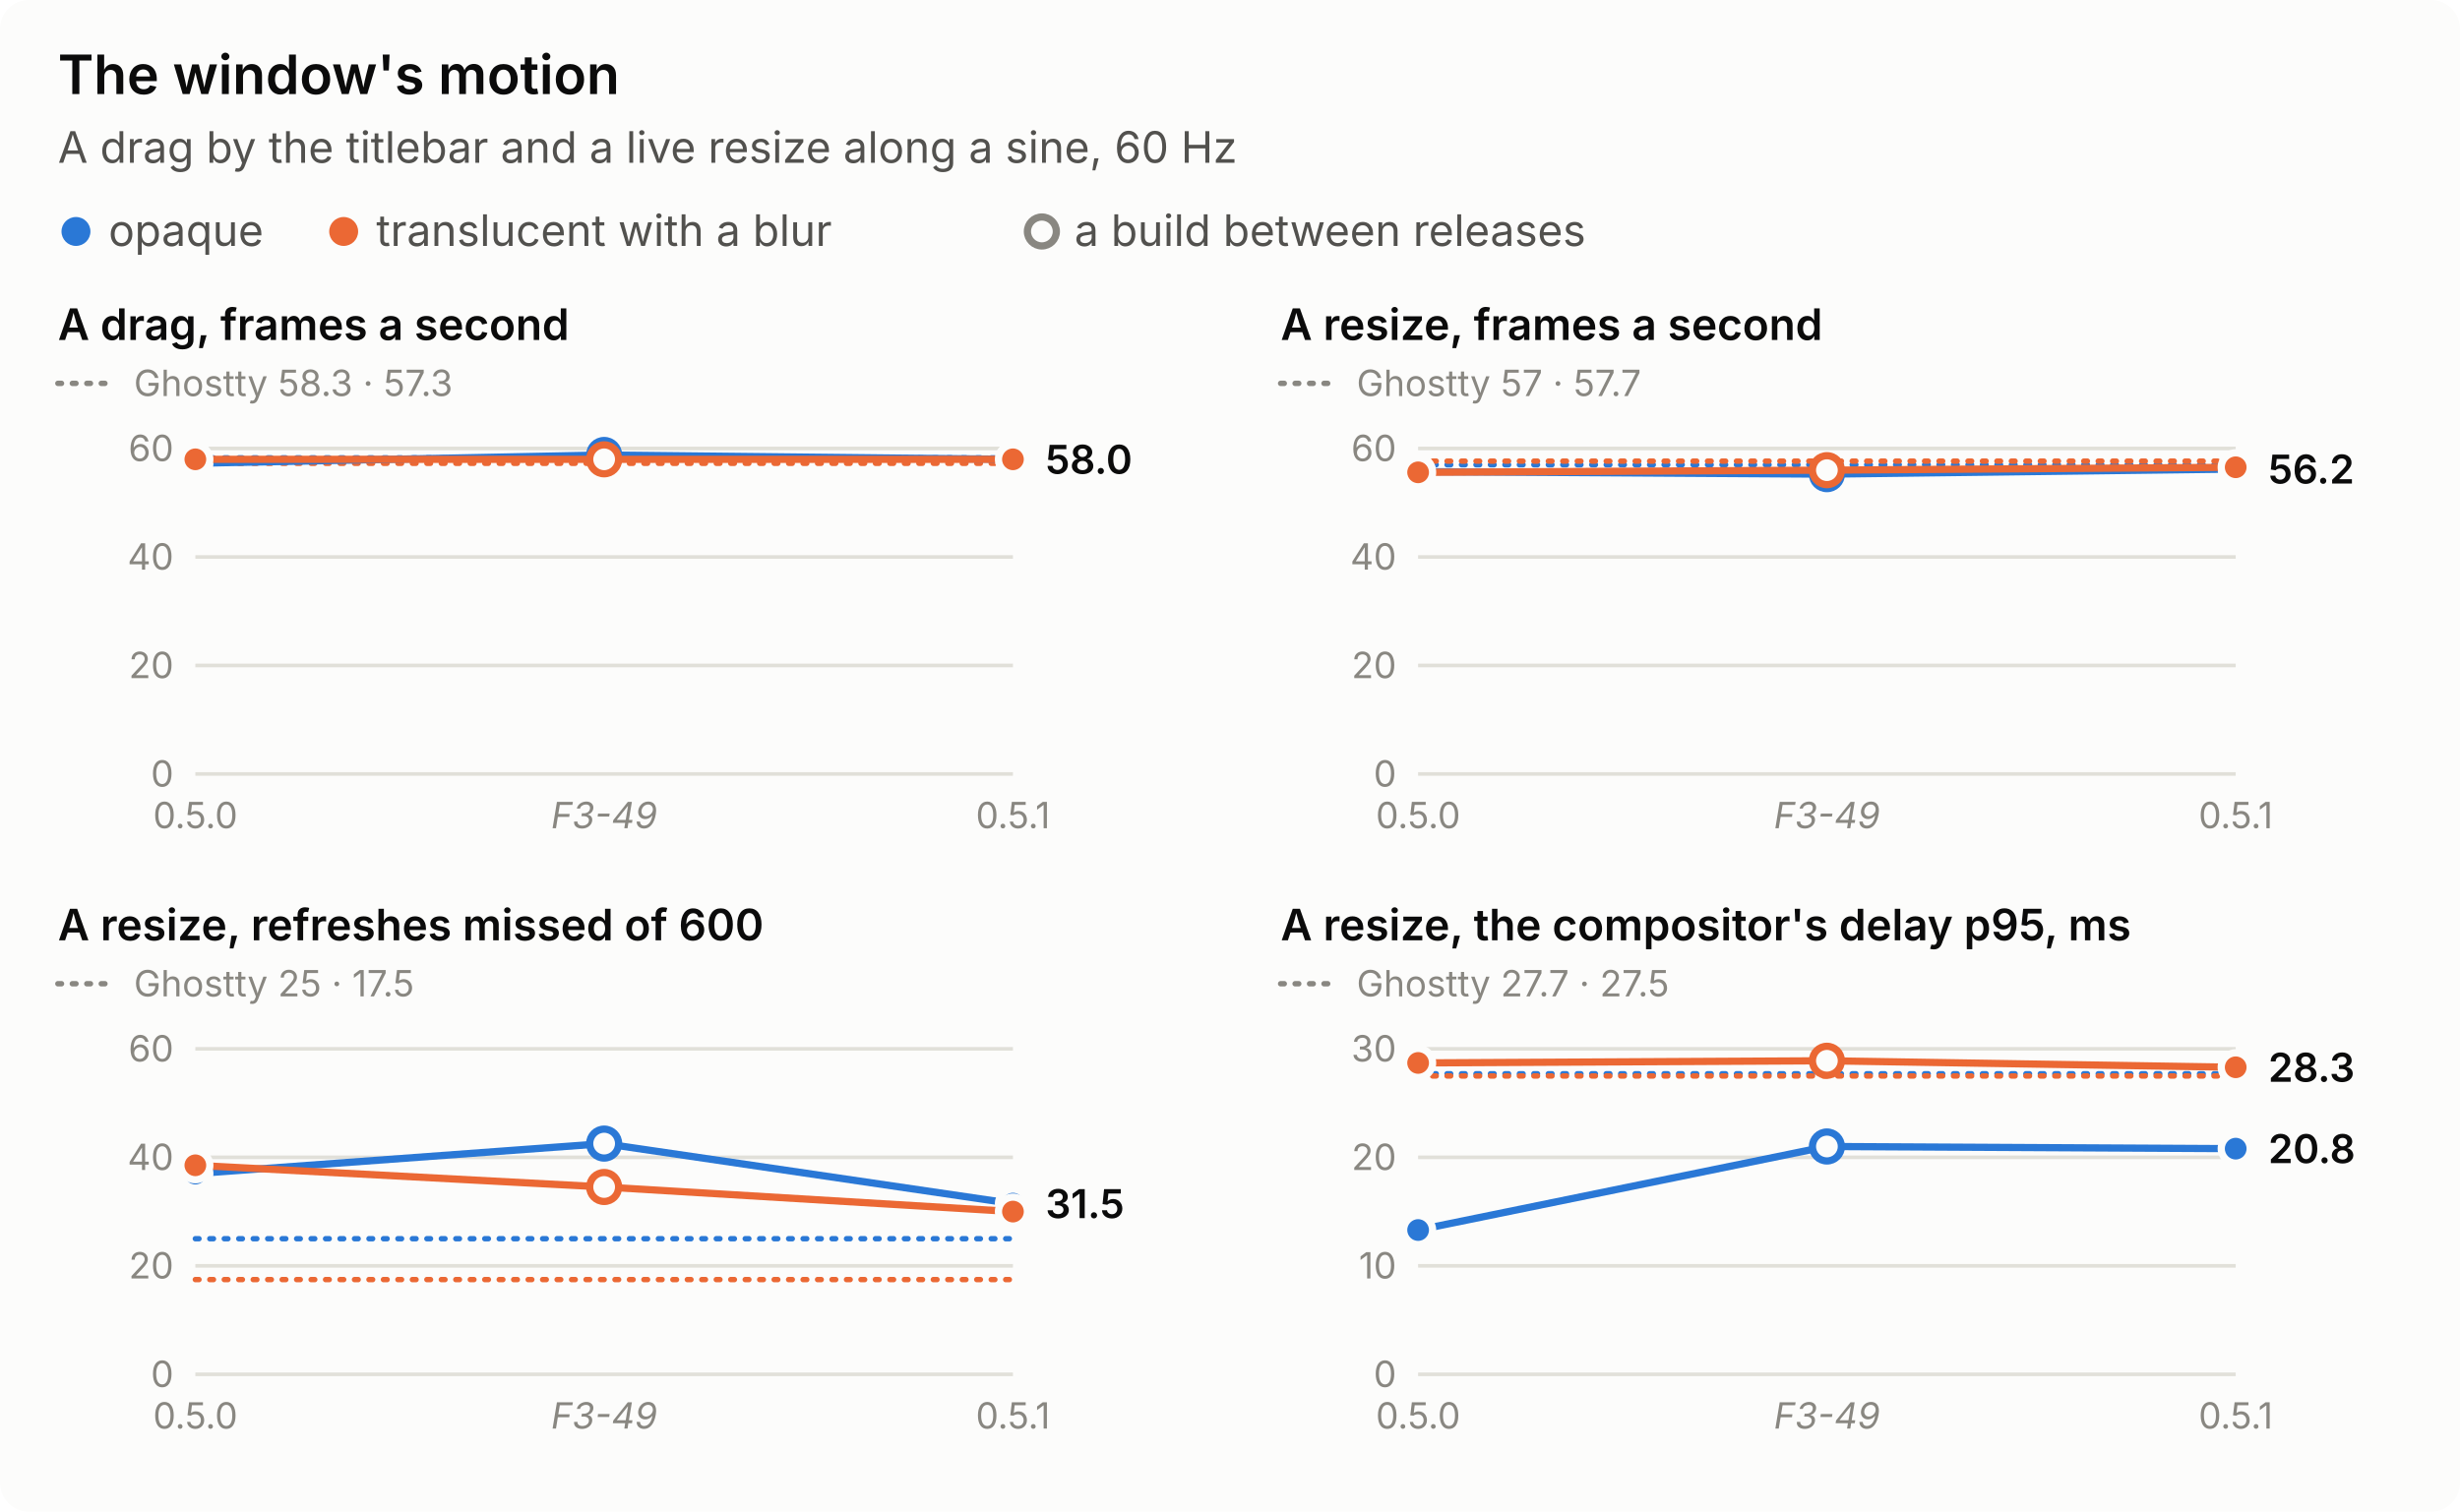
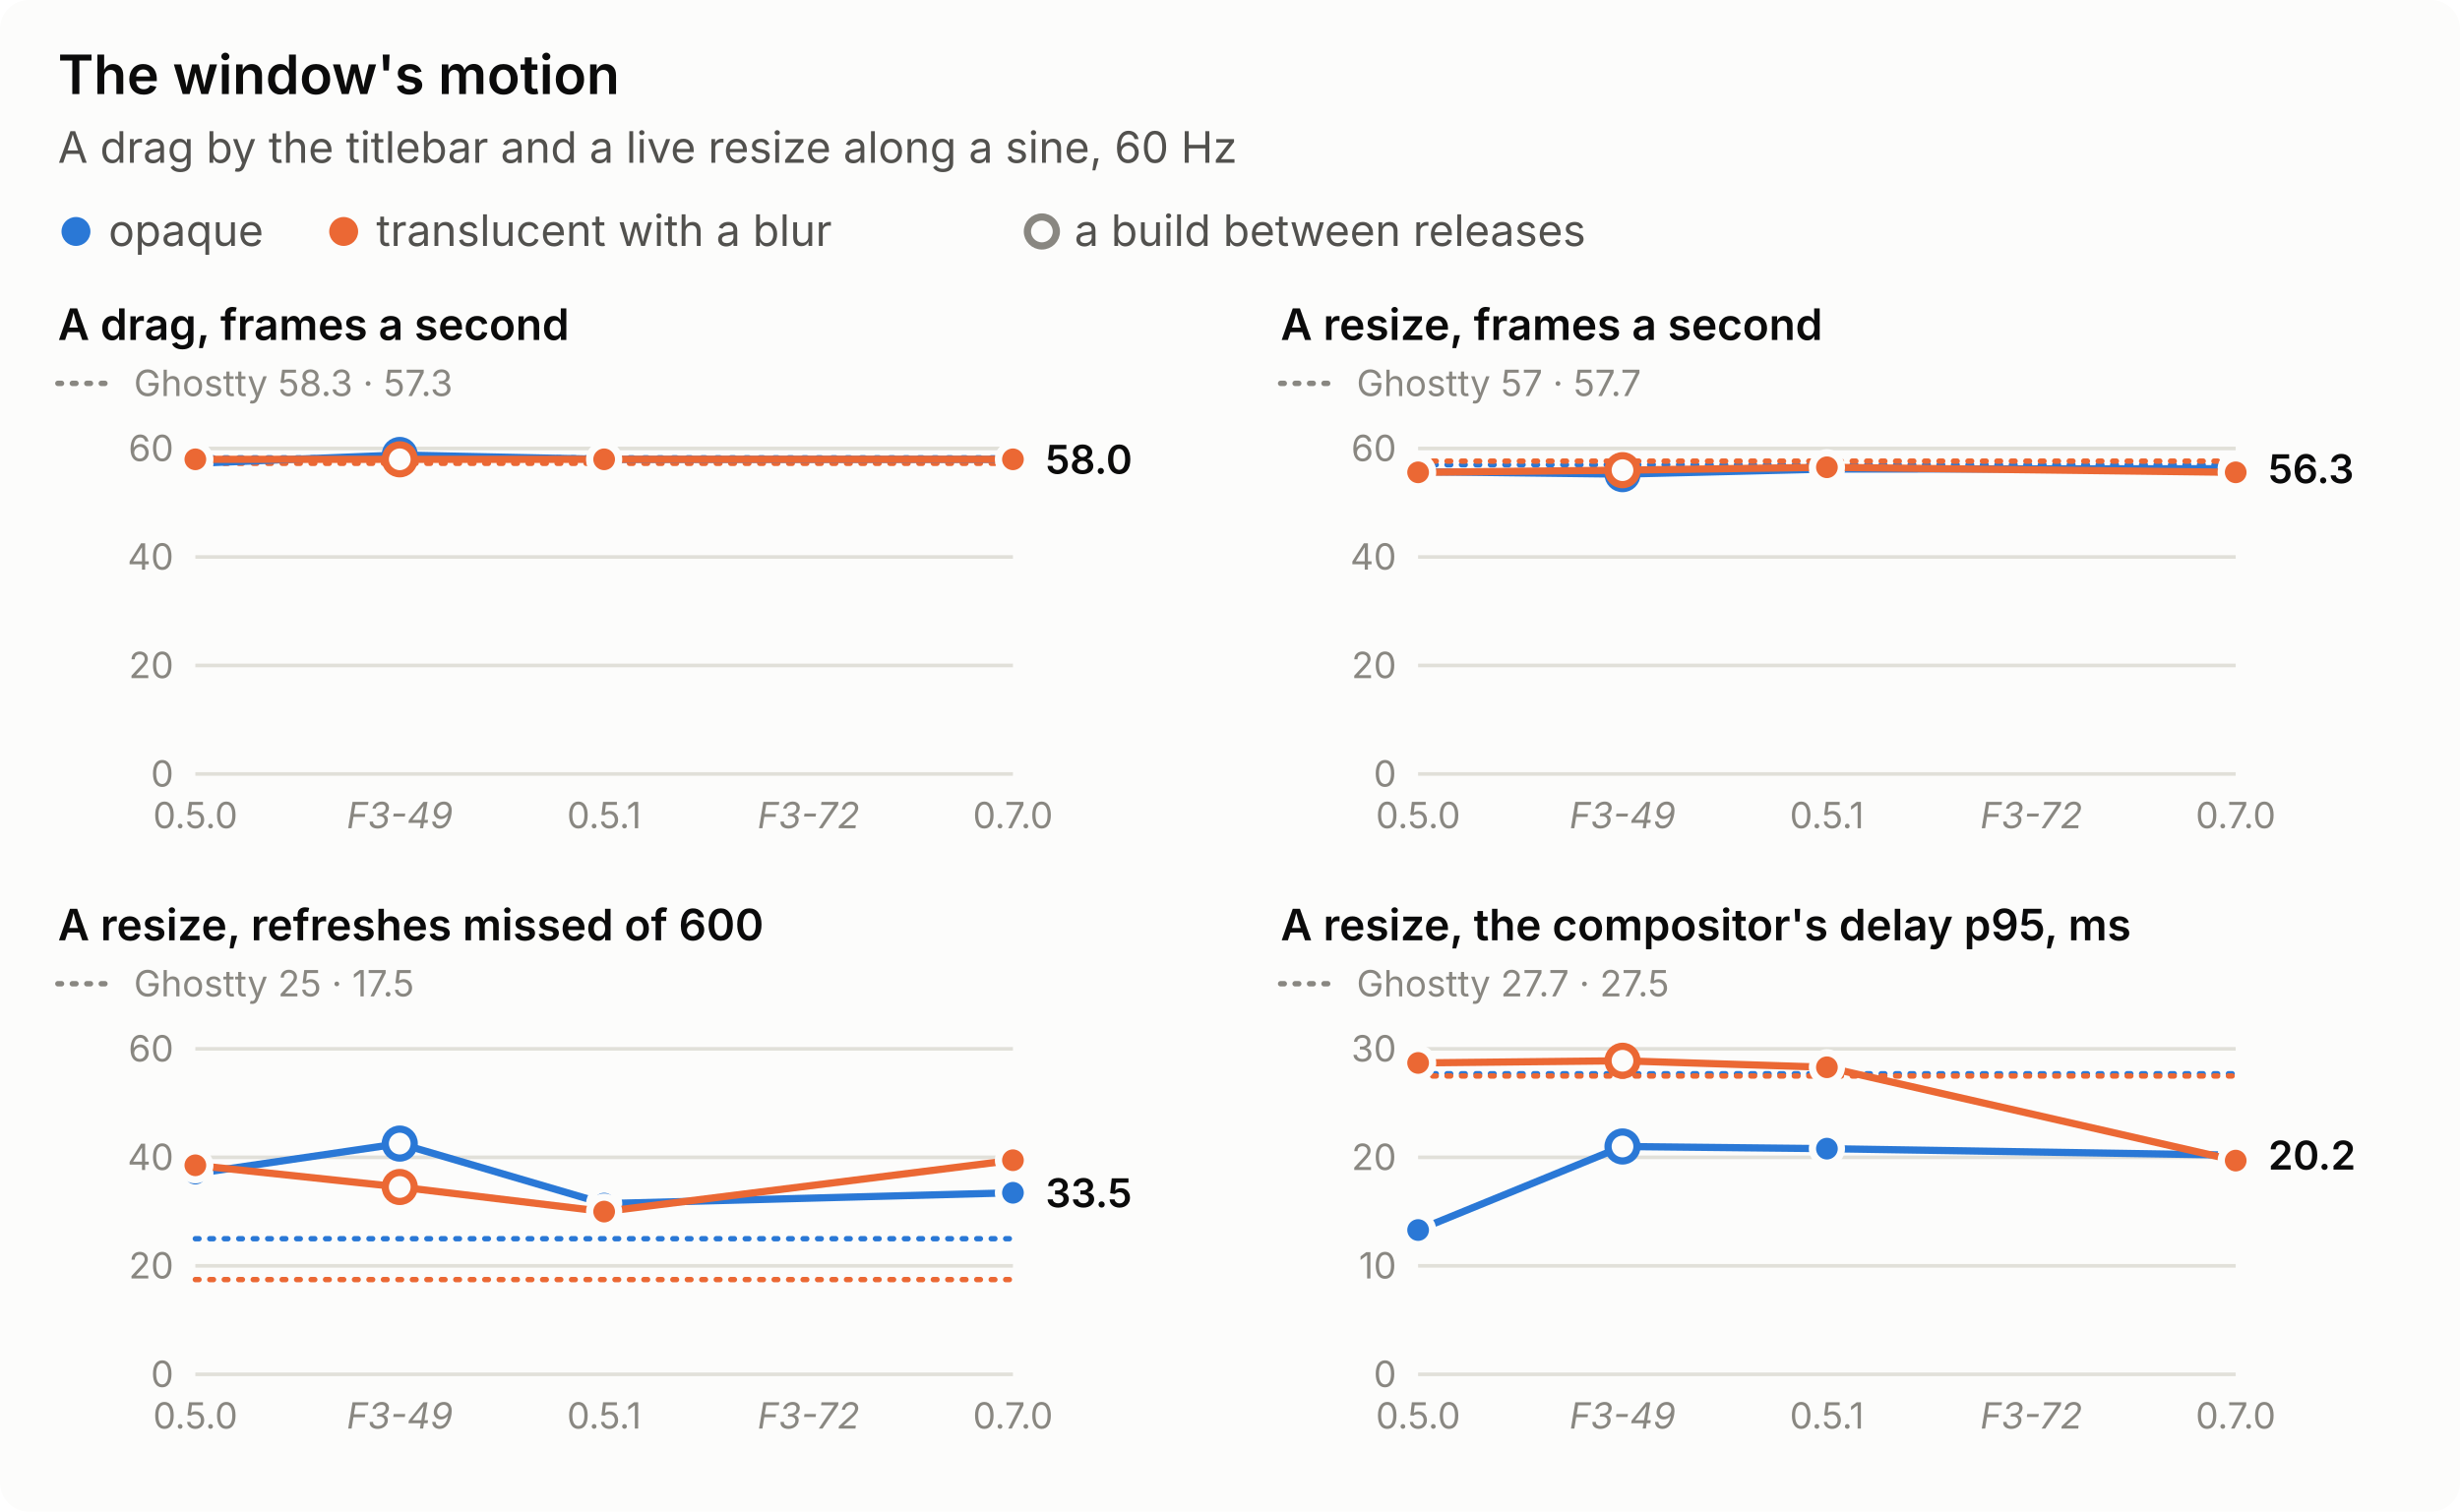
<svg xmlns="http://www.w3.org/2000/svg" width="680" height="418" viewBox="0 0 680 418" role="img" aria-label="The window's motion">
  <style>
  .surface { fill: #fcfcfb; }
  .primary { fill: #0b0b0b; }
  .secondary { fill: #52514e; }
  .muted { fill: #898781; }
  .grid { stroke: #e1e0d9; }
  .base { stroke: #c3c2b7; }
  .accent { fill: #2a78d6; }
  .context { fill: #898781; }
  .accent-line { stroke: #2a78d6; }
  .context-line { stroke: #898781; }
  .second { fill: #eb6834; }
  .second-line { stroke: #eb6834; }
  .ring { stroke: #fcfcfb; }
  .budget { stroke: #52514e; }
  text { font-family: system-ui, -apple-system, "Segoe UI", sans-serif; }
  .tick { font-variant-numeric: tabular-nums; }
  @media (prefers-color-scheme: dark) {
    .surface { fill: #1a1a19; }
    .primary { fill: #f0efec; }
    .secondary { fill: #c3c2b7; }
    .muted { fill: #898781; }
    .grid { stroke: #2c2c2a; }
    .base { stroke: #383835; }
    .accent { fill: #3987e5; }
    .context { fill: #6f6e69; }
    .accent-line { stroke: #3987e5; }
    .context-line { stroke: #6f6e69; }
    .second { fill: #d95926; }
    .second-line { stroke: #d95926; }
    .ring { stroke: #1a1a19; }
    .budget { stroke: #c3c2b7; }
  }
</style>
  <rect class="surface" width="680" height="418" rx="8" />
  <text class="primary" x="16" y="26" font-size="15" font-weight="600">The window's motion</text>
  <text class="secondary" x="16" y="45" font-size="12">A drag by the titlebar and a live resize along a sine, 60 Hz</text>
  <circle class="accent" cx="21" cy="64" r="4" />
  <text class="secondary" x="30" y="68" font-size="12">opaque</text>
  <circle class="second" cx="95" cy="64" r="4" />
  <text class="secondary" x="104" y="68" font-size="12">translucent with a blur</text>
  <circle class="surface context-line" cx="288" cy="64" r="4" stroke-width="2" />
  <text class="secondary" x="297" y="68" font-size="12">a build between releases</text>
  <text class="primary" x="16.0" y="94" font-size="12" font-weight="600">A drag, frames a second</text>
  <line class="grid" x1="54.0" y1="214.0" x2="280.0" y2="214.0" stroke-width="1" />
  <text class="muted tick" x="48.0" y="217.5" font-size="10" text-anchor="end">0</text>
  <line class="grid" x1="54.0" y1="184.0" x2="280.0" y2="184.0" stroke-width="1" />
  <text class="muted tick" x="48.0" y="187.5" font-size="10" text-anchor="end">20</text>
  <line class="grid" x1="54.0" y1="154.0" x2="280.0" y2="154.0" stroke-width="1" />
  <text class="muted tick" x="48.0" y="157.5" font-size="10" text-anchor="end">40</text>
  <line class="grid" x1="54.0" y1="124.0" x2="280.0" y2="124.0" stroke-width="1" />
  <text class="muted tick" x="48.0" y="127.5" font-size="10" text-anchor="end">60</text>
  <text class="muted" x="54.0" y="229.0" font-size="10" text-anchor="middle">0.5.0</text>
-   <text class="muted" x="167.0" y="229.0" font-size="10" text-anchor="middle" font-style="italic">F3-49</text>
-   <text class="muted" x="280.0" y="229.0" font-size="10" text-anchor="middle">0.5.1</text>
+   <text class="muted" x="110.5" y="229.0" font-size="10" text-anchor="middle" font-style="italic">F3-49</text>
+   <text class="muted" x="167.0" y="229.0" font-size="10" text-anchor="middle">0.5.1</text>
+   <text class="muted" x="223.5" y="229.0" font-size="10" text-anchor="middle" font-style="italic">F3-72</text>
+   <text class="muted" x="280.0" y="229.0" font-size="10" text-anchor="middle">0.7.0</text>
  <line class="accent-line" x1="54.0" y1="126.6" x2="280.0" y2="126.6" stroke-width="1.5" stroke-dasharray="1 3" stroke-linecap="round" />
  <line class="second-line" x1="54.0" y1="128.1" x2="280.0" y2="128.1" stroke-width="1.5" stroke-dasharray="1 3" stroke-linecap="round" />
  <line class="context-line" x1="16.0" y1="106.0" x2="31.0" y2="106.0" stroke-width="1.5" stroke-dasharray="1 3" stroke-linecap="round" />
  <text class="muted" x="37.0" y="109.5" font-size="10">Ghostty 58.3 · 57.3</text>
-   <line class="accent-line" x1="54.0" y1="128.1" x2="167.0" y2="125.8" stroke-width="2" stroke-linecap="round" />
-   <line class="accent-line" x1="167.0" y1="125.8" x2="280.0" y2="127.0" stroke-width="2" stroke-linecap="round" />
+   <line class="accent-line" x1="54.0" y1="128.1" x2="110.5" y2="125.8" stroke-width="2" stroke-linecap="round" />
+   <line class="accent-line" x1="110.5" y1="125.8" x2="167.0" y2="127.0" stroke-width="2" stroke-linecap="round" />
+   <line class="accent-line" x1="167.0" y1="127.0" x2="280.0" y2="127.0" stroke-width="2" stroke-linecap="round" />
  <circle class="accent ring" cx="54.0" cy="128.1" r="4" stroke-width="2" />
-   <circle class="surface accent-line" cx="167.0" cy="125.8" r="4" stroke-width="2" />
+   <circle class="surface accent-line" cx="110.5" cy="125.8" r="4" stroke-width="2" />
+   <circle class="accent ring" cx="167.0" cy="127.0" r="4" stroke-width="2" />
  <circle class="accent ring" cx="280.0" cy="127.0" r="4" stroke-width="2" />
-   <line class="second-line" x1="54.0" y1="127.0" x2="167.0" y2="127.0" stroke-width="2" stroke-linecap="round" />
+   <line class="second-line" x1="54.0" y1="127.0" x2="110.5" y2="127.0" stroke-width="2" stroke-linecap="round" />
+   <line class="second-line" x1="110.5" y1="127.0" x2="167.0" y2="127.0" stroke-width="2" stroke-linecap="round" />
  <line class="second-line" x1="167.0" y1="127.0" x2="280.0" y2="127.0" stroke-width="2" stroke-linecap="round" />
  <circle class="second ring" cx="54.0" cy="127.0" r="4" stroke-width="2" />
-   <circle class="surface second-line" cx="167.0" cy="127.0" r="4" stroke-width="2" />
+   <circle class="surface second-line" cx="110.5" cy="127.0" r="4" stroke-width="2" />
+   <circle class="second ring" cx="167.0" cy="127.0" r="4" stroke-width="2" />
  <circle class="second ring" cx="280.0" cy="127.0" r="4" stroke-width="2" />
  <text class="primary tick" x="289.0" y="131.0" font-size="11" font-weight="600">58.0</text>
  <text class="primary" x="354.0" y="94" font-size="12" font-weight="600">A resize, frames a second</text>
  <line class="grid" x1="392.0" y1="214.0" x2="618.0" y2="214.0" stroke-width="1" />
  <text class="muted tick" x="386.0" y="217.5" font-size="10" text-anchor="end">0</text>
  <line class="grid" x1="392.0" y1="184.0" x2="618.0" y2="184.0" stroke-width="1" />
  <text class="muted tick" x="386.0" y="187.5" font-size="10" text-anchor="end">20</text>
  <line class="grid" x1="392.0" y1="154.0" x2="618.0" y2="154.0" stroke-width="1" />
  <text class="muted tick" x="386.0" y="157.5" font-size="10" text-anchor="end">40</text>
  <line class="grid" x1="392.0" y1="124.0" x2="618.0" y2="124.0" stroke-width="1" />
  <text class="muted tick" x="386.0" y="127.5" font-size="10" text-anchor="end">60</text>
  <text class="muted" x="392.0" y="229.0" font-size="10" text-anchor="middle">0.5.0</text>
-   <text class="muted" x="505.0" y="229.0" font-size="10" text-anchor="middle" font-style="italic">F3-49</text>
-   <text class="muted" x="618.0" y="229.0" font-size="10" text-anchor="middle">0.5.1</text>
+   <text class="muted" x="448.5" y="229.0" font-size="10" text-anchor="middle" font-style="italic">F3-49</text>
+   <text class="muted" x="505.0" y="229.0" font-size="10" text-anchor="middle">0.5.1</text>
+   <text class="muted" x="561.5" y="229.0" font-size="10" text-anchor="middle" font-style="italic">F3-72</text>
+   <text class="muted" x="618.0" y="229.0" font-size="10" text-anchor="middle">0.7.0</text>
  <line class="accent-line" x1="392.0" y1="128.5" x2="618.0" y2="128.5" stroke-width="1.5" stroke-dasharray="1 3" stroke-linecap="round" />
  <line class="second-line" x1="392.0" y1="127.5" x2="618.0" y2="127.5" stroke-width="1.5" stroke-dasharray="1 3" stroke-linecap="round" />
  <line class="context-line" x1="354.0" y1="106.0" x2="369.0" y2="106.0" stroke-width="1.5" stroke-dasharray="1 3" stroke-linecap="round" />
  <text class="muted" x="375.0" y="109.5" font-size="10">Ghostty 57 · 57.7</text>
-   <line class="accent-line" x1="392.0" y1="130.4" x2="505.0" y2="131.1" stroke-width="2" stroke-linecap="round" />
-   <line class="accent-line" x1="505.0" y1="131.1" x2="618.0" y2="129.7" stroke-width="2" stroke-linecap="round" />
+   <line class="accent-line" x1="392.0" y1="130.4" x2="448.5" y2="131.1" stroke-width="2" stroke-linecap="round" />
+   <line class="accent-line" x1="448.5" y1="131.1" x2="505.0" y2="129.7" stroke-width="2" stroke-linecap="round" />
+   <line class="accent-line" x1="505.0" y1="129.7" x2="618.0" y2="129.6" stroke-width="2" stroke-linecap="round" />
  <circle class="accent ring" cx="392.0" cy="130.4" r="4" stroke-width="2" />
-   <circle class="surface accent-line" cx="505.0" cy="131.1" r="4" stroke-width="2" />
-   <circle class="accent ring" cx="618.0" cy="129.7" r="4" stroke-width="2" />
-   <line class="second-line" x1="392.0" y1="130.6" x2="505.0" y2="130.0" stroke-width="2" stroke-linecap="round" />
-   <line class="second-line" x1="505.0" y1="130.0" x2="618.0" y2="129.2" stroke-width="2" stroke-linecap="round" />
+   <circle class="surface accent-line" cx="448.5" cy="131.1" r="4" stroke-width="2" />
+   <circle class="accent ring" cx="505.0" cy="129.7" r="4" stroke-width="2" />
+   <circle class="accent ring" cx="618.0" cy="129.6" r="4" stroke-width="2" />
+   <line class="second-line" x1="392.0" y1="130.6" x2="448.5" y2="130.0" stroke-width="2" stroke-linecap="round" />
+   <line class="second-line" x1="448.5" y1="130.0" x2="505.0" y2="129.2" stroke-width="2" stroke-linecap="round" />
+   <line class="second-line" x1="505.0" y1="129.2" x2="618.0" y2="130.6" stroke-width="2" stroke-linecap="round" />
  <circle class="second ring" cx="392.0" cy="130.6" r="4" stroke-width="2" />
-   <circle class="surface second-line" cx="505.0" cy="130.0" r="4" stroke-width="2" />
-   <circle class="second ring" cx="618.0" cy="129.2" r="4" stroke-width="2" />
-   <text class="primary tick" x="627.0" y="133.7" font-size="11" font-weight="600">56.2</text>
+   <circle class="surface second-line" cx="448.5" cy="130.0" r="4" stroke-width="2" />
+   <circle class="second ring" cx="505.0" cy="129.2" r="4" stroke-width="2" />
+   <circle class="second ring" cx="618.0" cy="130.6" r="4" stroke-width="2" />
+   <text class="primary tick" x="627.0" y="133.6" font-size="11" font-weight="600">56.3</text>
  <text class="primary" x="16.0" y="260" font-size="12" font-weight="600">A resize, refreshes missed of 600</text>
  <line class="grid" x1="54.0" y1="380.0" x2="280.0" y2="380.0" stroke-width="1" />
  <text class="muted tick" x="48.0" y="383.5" font-size="10" text-anchor="end">0</text>
  <line class="grid" x1="54.0" y1="350.0" x2="280.0" y2="350.0" stroke-width="1" />
  <text class="muted tick" x="48.0" y="353.5" font-size="10" text-anchor="end">20</text>
  <line class="grid" x1="54.0" y1="320.0" x2="280.0" y2="320.0" stroke-width="1" />
  <text class="muted tick" x="48.0" y="323.5" font-size="10" text-anchor="end">40</text>
  <line class="grid" x1="54.0" y1="290.0" x2="280.0" y2="290.0" stroke-width="1" />
  <text class="muted tick" x="48.0" y="293.5" font-size="10" text-anchor="end">60</text>
  <text class="muted" x="54.0" y="395.0" font-size="10" text-anchor="middle">0.5.0</text>
-   <text class="muted" x="167.0" y="395.0" font-size="10" text-anchor="middle" font-style="italic">F3-49</text>
-   <text class="muted" x="280.0" y="395.0" font-size="10" text-anchor="middle">0.5.1</text>
+   <text class="muted" x="110.5" y="395.0" font-size="10" text-anchor="middle" font-style="italic">F3-49</text>
+   <text class="muted" x="167.0" y="395.0" font-size="10" text-anchor="middle">0.5.1</text>
+   <text class="muted" x="223.5" y="395.0" font-size="10" text-anchor="middle" font-style="italic">F3-72</text>
+   <text class="muted" x="280.0" y="395.0" font-size="10" text-anchor="middle">0.7.0</text>
  <line class="accent-line" x1="54.0" y1="342.5" x2="280.0" y2="342.5" stroke-width="1.5" stroke-dasharray="1 3" stroke-linecap="round" />
  <line class="second-line" x1="54.0" y1="353.8" x2="280.0" y2="353.8" stroke-width="1.5" stroke-dasharray="1 3" stroke-linecap="round" />
  <line class="context-line" x1="16.0" y1="272.0" x2="31.0" y2="272.0" stroke-width="1.5" stroke-dasharray="1 3" stroke-linecap="round" />
  <text class="muted" x="37.0" y="275.5" font-size="10">Ghostty 25 · 17.5</text>
-   <line class="accent-line" x1="54.0" y1="324.5" x2="167.0" y2="316.2" stroke-width="2" stroke-linecap="round" />
-   <line class="accent-line" x1="167.0" y1="316.2" x2="280.0" y2="332.8" stroke-width="2" stroke-linecap="round" />
+   <line class="accent-line" x1="54.0" y1="324.5" x2="110.5" y2="316.2" stroke-width="2" stroke-linecap="round" />
+   <line class="accent-line" x1="110.5" y1="316.2" x2="167.0" y2="332.8" stroke-width="2" stroke-linecap="round" />
+   <line class="accent-line" x1="167.0" y1="332.8" x2="280.0" y2="329.8" stroke-width="2" stroke-linecap="round" />
  <circle class="accent ring" cx="54.0" cy="324.5" r="4" stroke-width="2" />
-   <circle class="surface accent-line" cx="167.0" cy="316.2" r="4" stroke-width="2" />
-   <circle class="accent ring" cx="280.0" cy="332.8" r="4" stroke-width="2" />
-   <line class="second-line" x1="54.0" y1="322.2" x2="167.0" y2="328.2" stroke-width="2" stroke-linecap="round" />
-   <line class="second-line" x1="167.0" y1="328.2" x2="280.0" y2="335.0" stroke-width="2" stroke-linecap="round" />
+   <circle class="surface accent-line" cx="110.5" cy="316.2" r="4" stroke-width="2" />
+   <circle class="accent ring" cx="167.0" cy="332.8" r="4" stroke-width="2" />
+   <circle class="accent ring" cx="280.0" cy="329.8" r="4" stroke-width="2" />
+   <line class="second-line" x1="54.0" y1="322.2" x2="110.5" y2="328.2" stroke-width="2" stroke-linecap="round" />
+   <line class="second-line" x1="110.5" y1="328.2" x2="167.0" y2="335.0" stroke-width="2" stroke-linecap="round" />
+   <line class="second-line" x1="167.0" y1="335.0" x2="280.0" y2="320.8" stroke-width="2" stroke-linecap="round" />
  <circle class="second ring" cx="54.0" cy="322.2" r="4" stroke-width="2" />
-   <circle class="surface second-line" cx="167.0" cy="328.2" r="4" stroke-width="2" />
-   <circle class="second ring" cx="280.0" cy="335.0" r="4" stroke-width="2" />
-   <text class="primary tick" x="289.0" y="336.8" font-size="11" font-weight="600">31.5</text>
+   <circle class="surface second-line" cx="110.5" cy="328.2" r="4" stroke-width="2" />
+   <circle class="second ring" cx="167.0" cy="335.0" r="4" stroke-width="2" />
+   <circle class="second ring" cx="280.0" cy="320.8" r="4" stroke-width="2" />
+   <text class="primary tick" x="289.0" y="333.8" font-size="11" font-weight="600">33.5</text>
  <text class="primary" x="354.0" y="260" font-size="12" font-weight="600">A resize, the compositor's delay p95, ms</text>
  <line class="grid" x1="392.0" y1="380.0" x2="618.0" y2="380.0" stroke-width="1" />
  <text class="muted tick" x="386.0" y="383.5" font-size="10" text-anchor="end">0</text>
  <line class="grid" x1="392.0" y1="350.0" x2="618.0" y2="350.0" stroke-width="1" />
  <text class="muted tick" x="386.0" y="353.5" font-size="10" text-anchor="end">10</text>
  <line class="grid" x1="392.0" y1="320.0" x2="618.0" y2="320.0" stroke-width="1" />
  <text class="muted tick" x="386.0" y="323.5" font-size="10" text-anchor="end">20</text>
  <line class="grid" x1="392.0" y1="290.0" x2="618.0" y2="290.0" stroke-width="1" />
  <text class="muted tick" x="386.0" y="293.5" font-size="10" text-anchor="end">30</text>
  <text class="muted" x="392.0" y="395.0" font-size="10" text-anchor="middle">0.5.0</text>
-   <text class="muted" x="505.0" y="395.0" font-size="10" text-anchor="middle" font-style="italic">F3-49</text>
-   <text class="muted" x="618.0" y="395.0" font-size="10" text-anchor="middle">0.5.1</text>
+   <text class="muted" x="448.5" y="395.0" font-size="10" text-anchor="middle" font-style="italic">F3-49</text>
+   <text class="muted" x="505.0" y="395.0" font-size="10" text-anchor="middle">0.5.1</text>
+   <text class="muted" x="561.5" y="395.0" font-size="10" text-anchor="middle" font-style="italic">F3-72</text>
+   <text class="muted" x="618.0" y="395.0" font-size="10" text-anchor="middle">0.7.0</text>
  <line class="accent-line" x1="392.0" y1="296.9" x2="618.0" y2="296.9" stroke-width="1.5" stroke-dasharray="1 3" stroke-linecap="round" />
  <line class="second-line" x1="392.0" y1="297.5" x2="618.0" y2="297.5" stroke-width="1.5" stroke-dasharray="1 3" stroke-linecap="round" />
  <line class="context-line" x1="354.0" y1="272.0" x2="369.0" y2="272.0" stroke-width="1.5" stroke-dasharray="1 3" stroke-linecap="round" />
  <text class="muted" x="375.0" y="275.5" font-size="10">Ghostty 27.7 · 27.5</text>
-   <line class="accent-line" x1="392.0" y1="340.1" x2="505.0" y2="317.0" stroke-width="2" stroke-linecap="round" />
-   <line class="accent-line" x1="505.0" y1="317.0" x2="618.0" y2="317.6" stroke-width="2" stroke-linecap="round" />
+   <line class="accent-line" x1="392.0" y1="340.1" x2="448.5" y2="317.0" stroke-width="2" stroke-linecap="round" />
+   <line class="accent-line" x1="448.5" y1="317.0" x2="505.0" y2="317.6" stroke-width="2" stroke-linecap="round" />
+   <line class="accent-line" x1="505.0" y1="317.6" x2="618.0" y2="319.4" stroke-width="2" stroke-linecap="round" />
  <circle class="accent ring" cx="392.0" cy="340.1" r="4" stroke-width="2" />
-   <circle class="surface accent-line" cx="505.0" cy="317.0" r="4" stroke-width="2" />
-   <circle class="accent ring" cx="618.0" cy="317.6" r="4" stroke-width="2" />
-   <line class="second-line" x1="392.0" y1="293.9" x2="505.0" y2="293.3" stroke-width="2" stroke-linecap="round" />
-   <line class="second-line" x1="505.0" y1="293.3" x2="618.0" y2="295.1" stroke-width="2" stroke-linecap="round" />
+   <circle class="surface accent-line" cx="448.5" cy="317.0" r="4" stroke-width="2" />
+   <circle class="accent ring" cx="505.0" cy="317.6" r="4" stroke-width="2" />
+   <circle class="accent ring" cx="618.0" cy="319.4" r="4" stroke-width="2" />
+   <line class="second-line" x1="392.0" y1="293.9" x2="448.5" y2="293.3" stroke-width="2" stroke-linecap="round" />
+   <line class="second-line" x1="448.5" y1="293.3" x2="505.0" y2="295.1" stroke-width="2" stroke-linecap="round" />
+   <line class="second-line" x1="505.0" y1="295.1" x2="618.0" y2="320.9" stroke-width="2" stroke-linecap="round" />
  <circle class="second ring" cx="392.0" cy="293.9" r="4" stroke-width="2" />
-   <circle class="surface second-line" cx="505.0" cy="293.3" r="4" stroke-width="2" />
-   <circle class="second ring" cx="618.0" cy="295.1" r="4" stroke-width="2" />
-   <text class="primary tick" x="627.0" y="321.6" font-size="11" font-weight="600">20.8</text>
-   <text class="primary tick" x="627.0" y="299.1" font-size="11" font-weight="600">28.3</text>
+   <circle class="surface second-line" cx="448.5" cy="293.3" r="4" stroke-width="2" />
+   <circle class="second ring" cx="505.0" cy="295.1" r="4" stroke-width="2" />
+   <circle class="second ring" cx="618.0" cy="320.9" r="4" stroke-width="2" />
+   <text class="primary tick" x="627.0" y="323.4" font-size="11" font-weight="600">20.2</text>
</svg>
